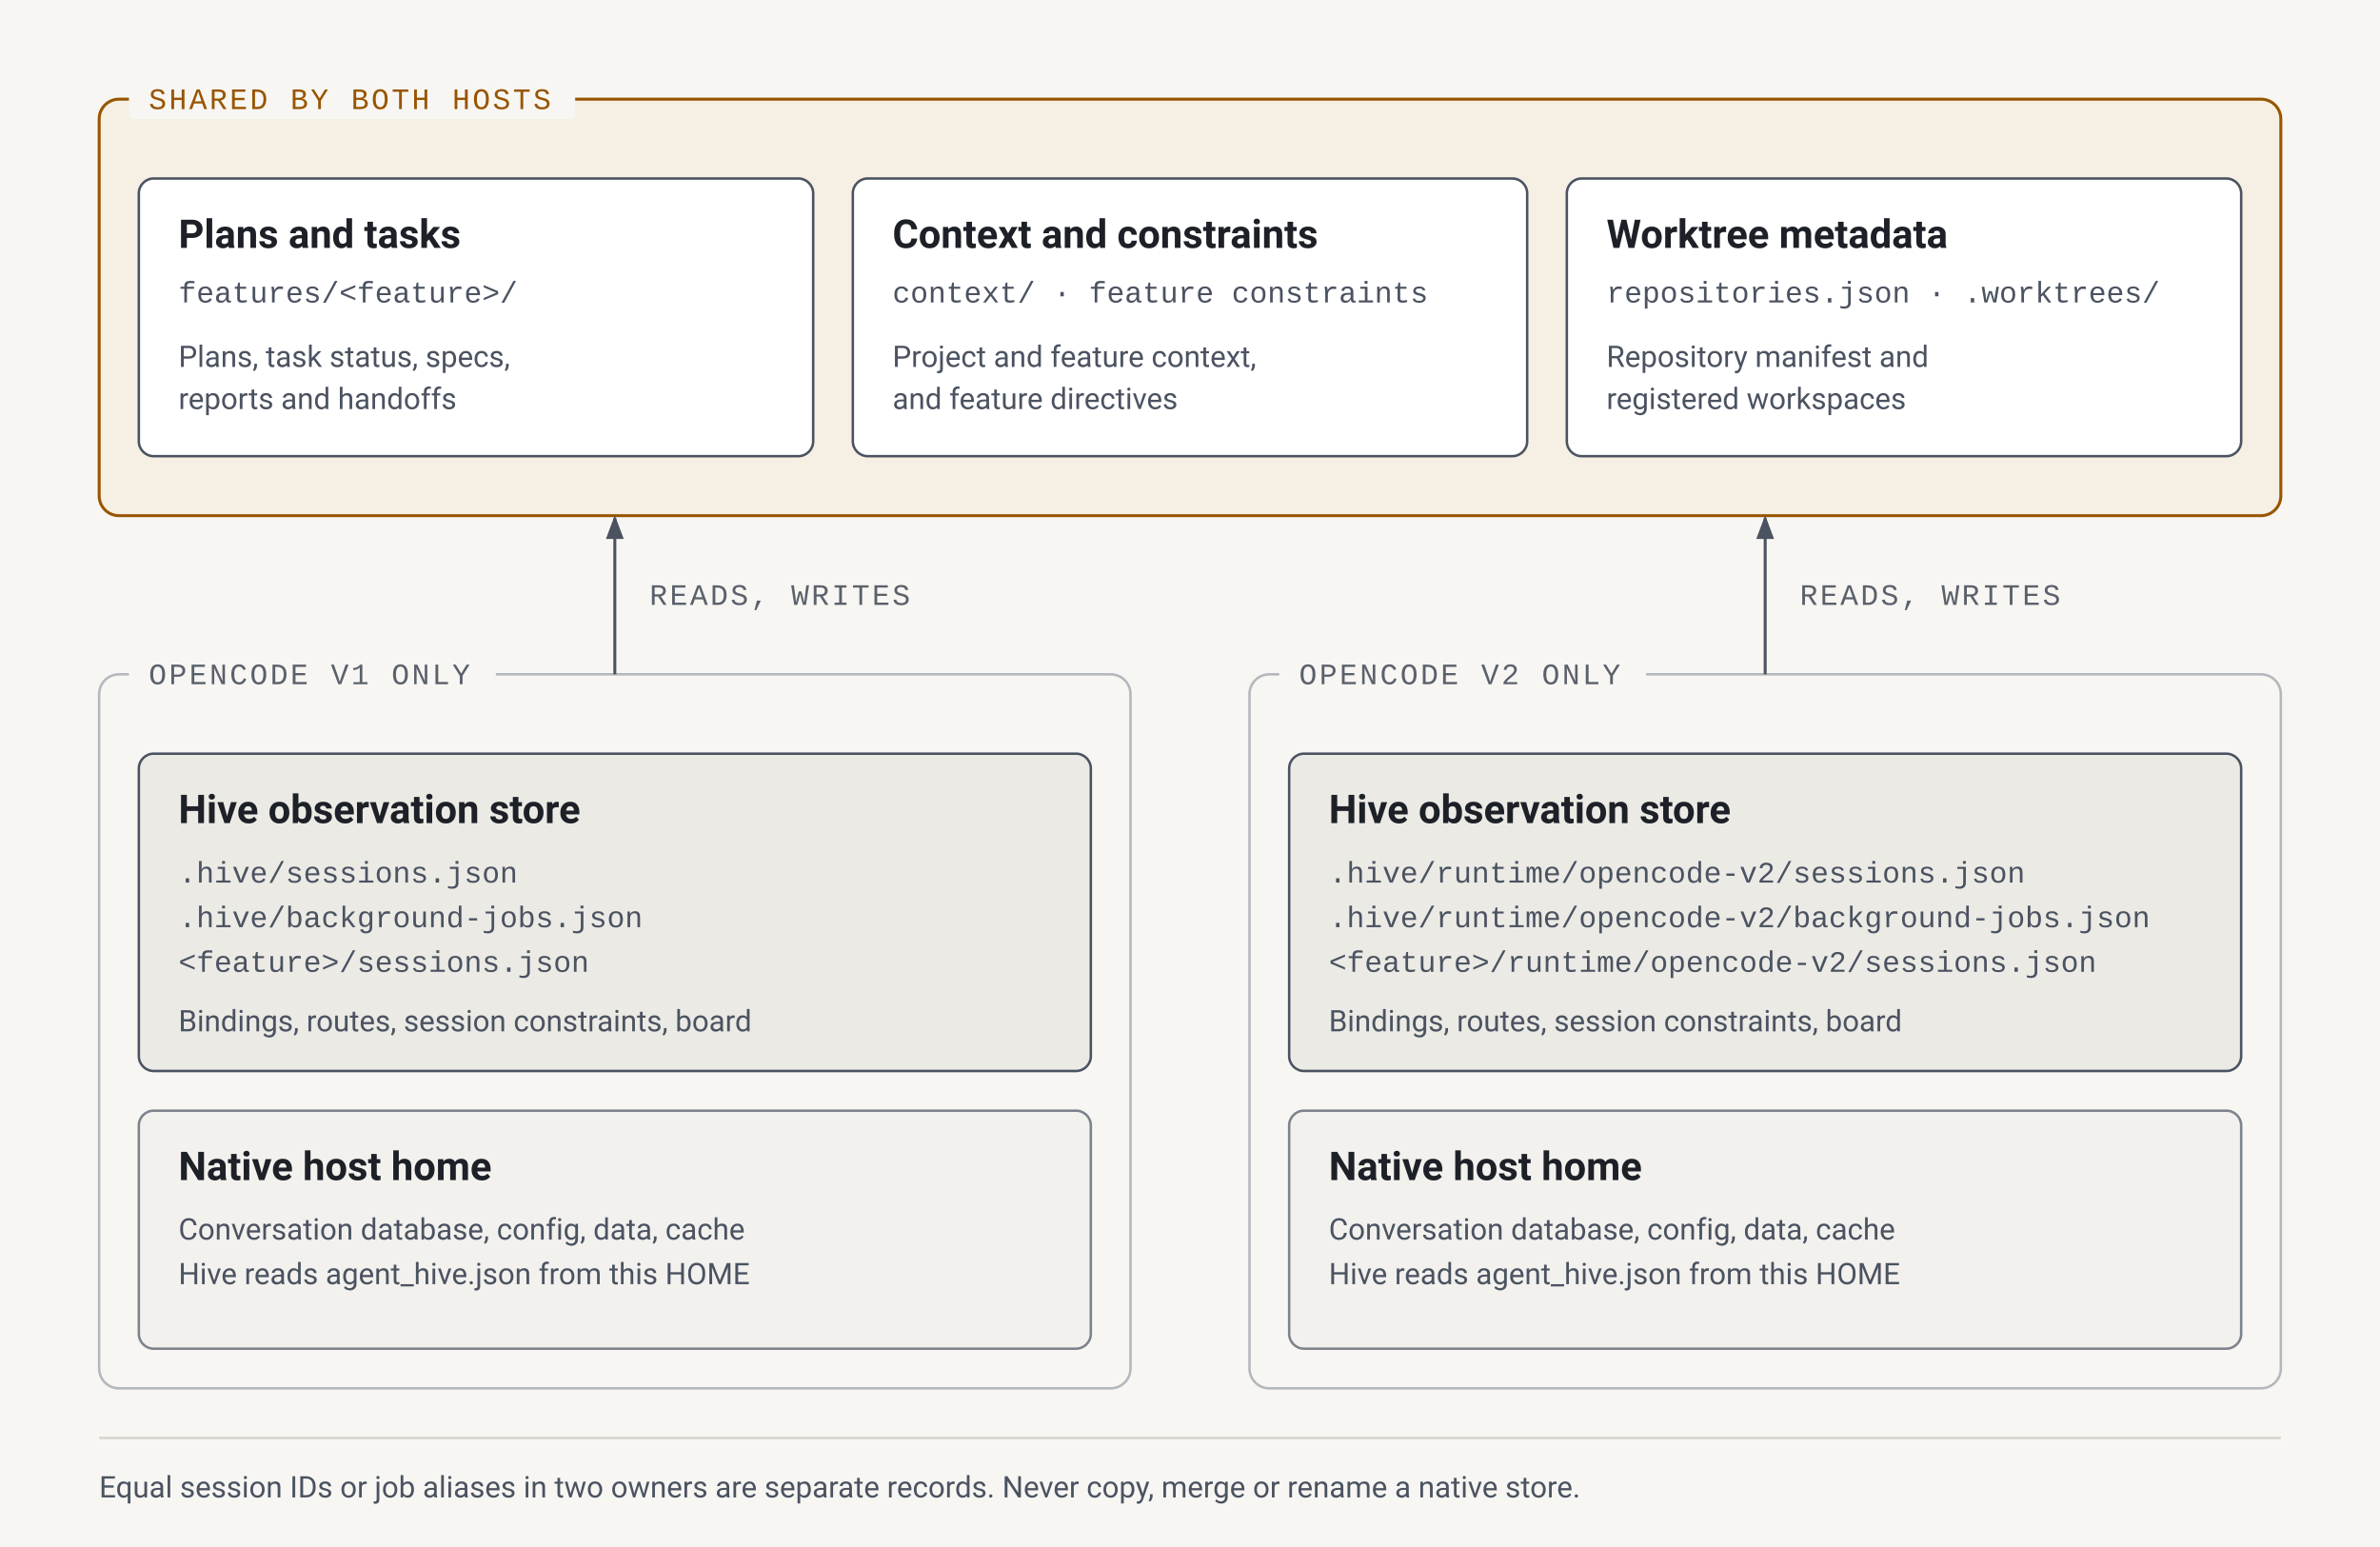
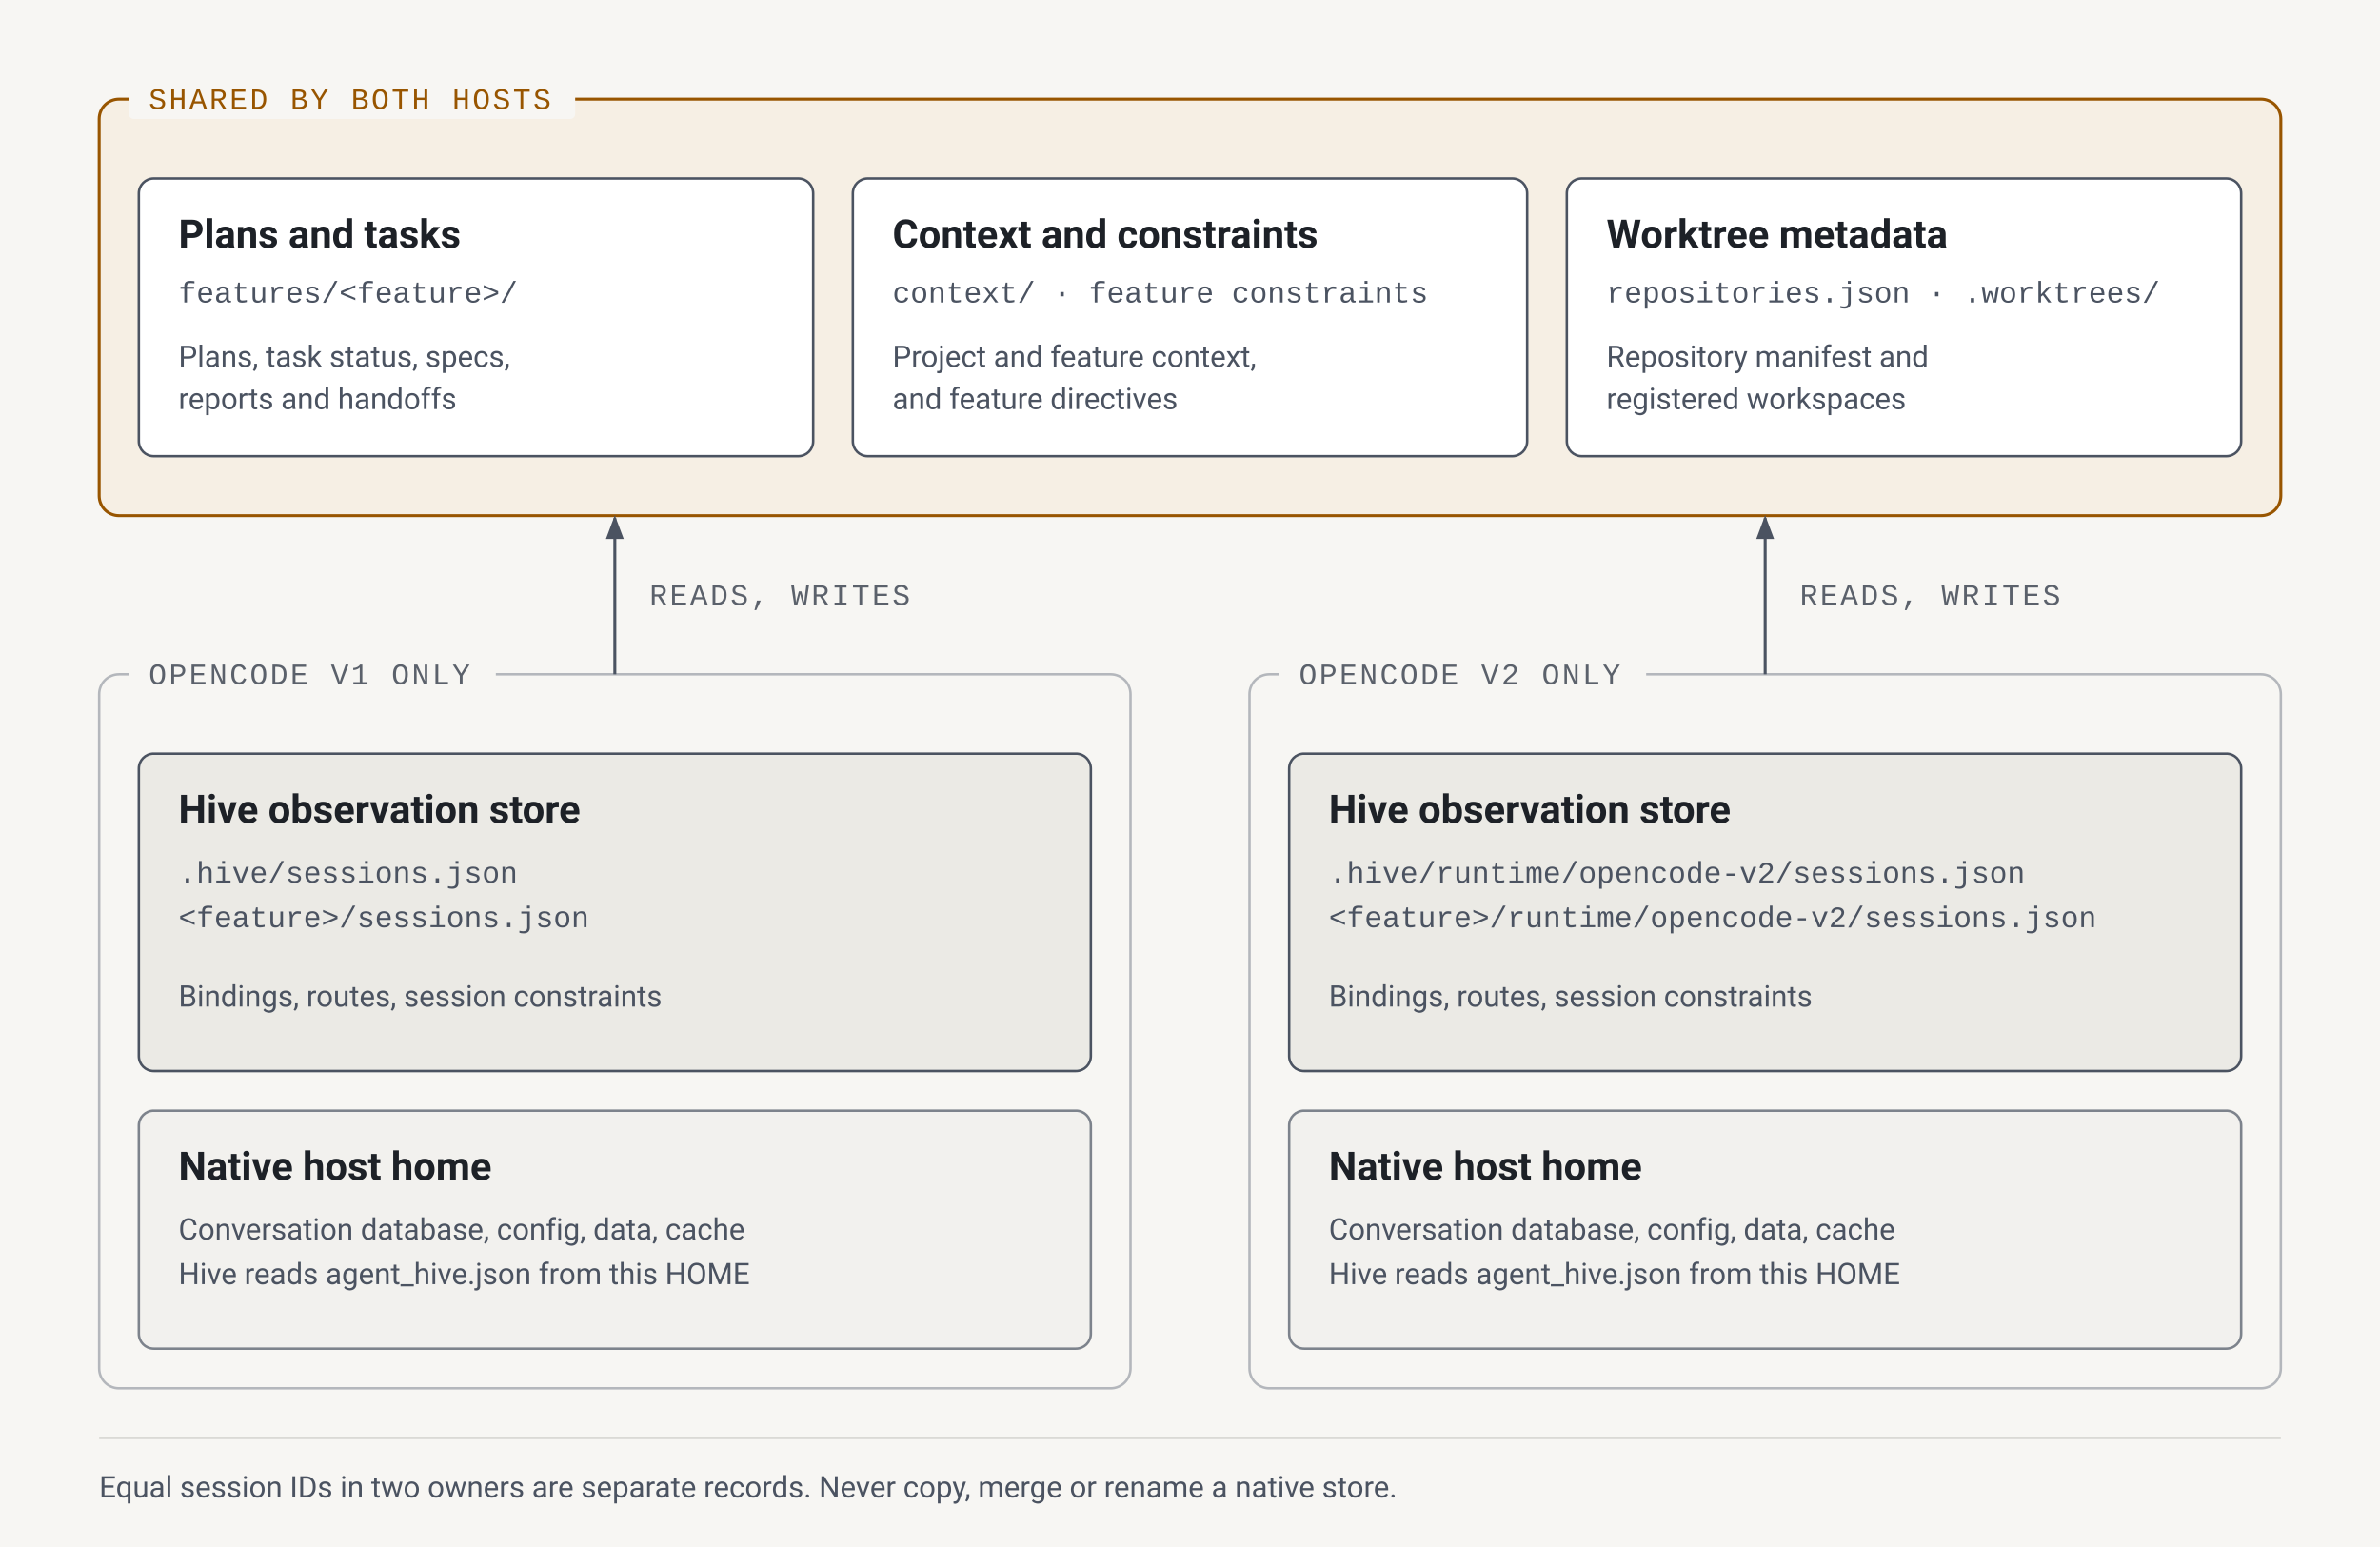
<svg xmlns="http://www.w3.org/2000/svg" viewBox="0 0 960 624" role="img" aria-labelledby="native-state-ownership-title native-state-ownership-desc" id="native-state-ownership-root">
  <defs>
    <style>#native-state-ownership-root { font-family: 'Geist', system-ui, -apple-system, 'Segoe UI', Roboto, 'Helvetica Neue', Arial, sans-serif; color: #1d2127; }
      #native-state-ownership-root .lede { max-width: 44rem; font-size: 1rem; line-height: 1.55; color: #4b5361; margin-bottom: 2rem; }
      #native-state-ownership-root .diagram-container { width: 100%; overflow-x: auto; }
      #native-state-ownership-root .note { max-width: 44rem;
      margin-top: 1.5rem;
      padding-top: 1rem;
      border-top: 1px solid #d6d6d1;
      font-size: 0.9rem;
      line-height: 1.55;
      color: #4b5361; }
      #native-state-ownership-root code { font-family: 'Geist Mono', ui-monospace, SFMono-Regular, Menlo, Consolas, 'Liberation Mono', monospace; font-size: 0.85em; }
      #native-state-ownership-root .name { font-family: 'Geist', system-ui, -apple-system, 'Segoe UI', Roboto, 'Helvetica Neue', Arial, sans-serif; font-size: 16px; font-weight: 600; fill: #1d2127; }
      #native-state-ownership-root .desc { font-family: 'Geist', system-ui, -apple-system, 'Segoe UI', Roboto, 'Helvetica Neue', Arial, sans-serif; font-size: 12px; font-weight: 400; fill: #4b5361; }
      #native-state-ownership-root .path { font-family: 'Geist Mono', ui-monospace, SFMono-Regular, Menlo, Consolas, 'Liberation Mono', monospace; font-size: 12px; fill: #4b5361; }
      #native-state-ownership-root .label { font-family: 'Geist Mono', ui-monospace, SFMono-Regular, Menlo, Consolas, 'Liberation Mono', monospace; font-size: 12px; font-weight: 500; letter-spacing: 0.08em; fill: #5b616b; }
      #native-state-ownership-root .label-accent { fill: #985500; }
      #native-state-ownership-root .diagram-container { overflow-x: visible; }</style>
    <marker id="native-state-ownership-arrow" markerWidth="8" markerHeight="6" refX="7" refY="3" orient="auto">
      <polygon points="0 0, 8 3, 0 6" fill="#4b5361" />
    </marker>
  </defs>
  <rect width="100%" height="100%" fill="#f7f6f3" />
  <rect x="40" y="40" width="880" height="168" rx="8" fill="#f6efe4" stroke="#985500" stroke-width="1.2" />
  <rect x="40" y="272" width="416" height="288" rx="8" fill="none" stroke="#b4b7bc" stroke-width="1" />
  <rect x="504" y="272" width="416" height="288" rx="8" fill="none" stroke="#b4b7bc" stroke-width="1" />
  <line x1="248" y1="272" x2="248" y2="209" stroke="#4b5361" stroke-width="1.2" marker-end="url(#native-state-ownership-arrow)" />
  <line x1="712" y1="272" x2="712" y2="209" stroke="#4b5361" stroke-width="1.2" marker-end="url(#native-state-ownership-arrow)" />
  <rect x="256" y="232" width="120" height="16" rx="2" fill="#f7f6f3" />
  <text class="label" x="262" y="244">READS, WRITES</text>
  <rect x="720" y="232" width="120" height="16" rx="2" fill="#f7f6f3" />
  <text class="label" x="726" y="244">READS, WRITES</text>
  <rect x="52" y="32" width="180" height="16" rx="2" fill="#f7f6f3" />
  <text class="label label-accent" x="60" y="44">SHARED BY BOTH HOSTS</text>
  <rect x="52" y="264" width="148" height="16" rx="2" fill="#f7f6f3" />
  <text class="label" x="60" y="276">OPENCODE V1 ONLY</text>
  <rect x="516" y="264" width="148" height="16" rx="2" fill="#f7f6f3" />
  <text class="label" x="524" y="276">OPENCODE V2 ONLY</text>
  <rect x="56" y="72" width="272" height="112" rx="6" fill="#ffffff" stroke="#4b5361" stroke-width="1" />
  <text class="name" x="72" y="100">Plans and tasks</text>
  <text class="path" x="72" y="122">features/&lt;feature&gt;/</text>
  <text class="desc" x="72" y="148">Plans, task status, specs,</text>
  <text class="desc" x="72" y="165">reports and handoffs</text>
  <rect x="344" y="72" width="272" height="112" rx="6" fill="#ffffff" stroke="#4b5361" stroke-width="1" />
  <text class="name" x="360" y="100">Context and constraints</text>
  <text class="path" x="360" y="122">context/ · feature constraints</text>
  <text class="desc" x="360" y="148">Project and feature context,</text>
  <text class="desc" x="360" y="165">and feature directives</text>
  <rect x="632" y="72" width="272" height="112" rx="6" fill="#ffffff" stroke="#4b5361" stroke-width="1" />
  <text class="name" x="648" y="100">Worktree metadata</text>
  <text class="path" x="648" y="122">repositories.json · .worktrees/</text>
  <text class="desc" x="648" y="148">Repository manifest and</text>
  <text class="desc" x="648" y="165">registered workspaces</text>
  <rect x="56" y="304" width="384" height="128" rx="6" fill="#ebeae5" stroke="#4b5361" stroke-width="1" />
  <text class="name" x="72" y="332">Hive observation store</text>
  <text class="path" x="72" y="356">.hive/sessions.json</text>
-   <text class="path" x="72" y="374">.hive/background-jobs.json</text>
-   <text class="path" x="72" y="392">&lt;feature&gt;/sessions.json</text>
-   <text class="desc" x="72" y="416">Bindings, routes, session constraints, board</text>
+   <text class="path" x="72" y="374">&lt;feature&gt;/sessions.json</text>
+   <text class="desc" x="72" y="406">Bindings, routes, session constraints</text>
  <rect x="56" y="448" width="384" height="96" rx="6" fill="#f2f1ee" stroke="#7d838c" stroke-width="1" />
  <text class="name" x="72" y="476">Native host home</text>
  <text class="desc" x="72" y="500">Conversation database, config, data, cache</text>
  <text class="desc" x="72" y="518">Hive reads agent_hive.json from this HOME</text>
  <rect x="520" y="304" width="384" height="128" rx="6" fill="#ebeae5" stroke="#4b5361" stroke-width="1" />
  <text class="name" x="536" y="332">Hive observation store</text>
  <text class="path" x="536" y="356">.hive/runtime/opencode-v2/sessions.json</text>
-   <text class="path" x="536" y="374">.hive/runtime/opencode-v2/background-jobs.json</text>
-   <text class="path" x="536" y="392">&lt;feature&gt;/runtime/opencode-v2/sessions.json</text>
-   <text class="desc" x="536" y="416">Bindings, routes, session constraints, board</text>
+   <text class="path" x="536" y="374">&lt;feature&gt;/runtime/opencode-v2/sessions.json</text>
+   <text class="desc" x="536" y="406">Bindings, routes, session constraints</text>
  <rect x="520" y="448" width="384" height="96" rx="6" fill="#f2f1ee" stroke="#7d838c" stroke-width="1" />
  <text class="name" x="536" y="476">Native host home</text>
  <text class="desc" x="536" y="500">Conversation database, config, data, cache</text>
  <text class="desc" x="536" y="518">Hive reads agent_hive.json from this HOME</text>
  <line x1="40" y1="580" x2="920" y2="580" stroke="#d6d6d1" stroke-width="1" />
-   <text class="desc" x="40" y="604">Equal session IDs or job aliases in two owners are separate records. Never copy, merge or rename a native store.</text>
+   <text class="desc" x="40" y="604">Equal session IDs in two owners are separate records. Never copy, merge or rename a native store.</text>
</svg>
